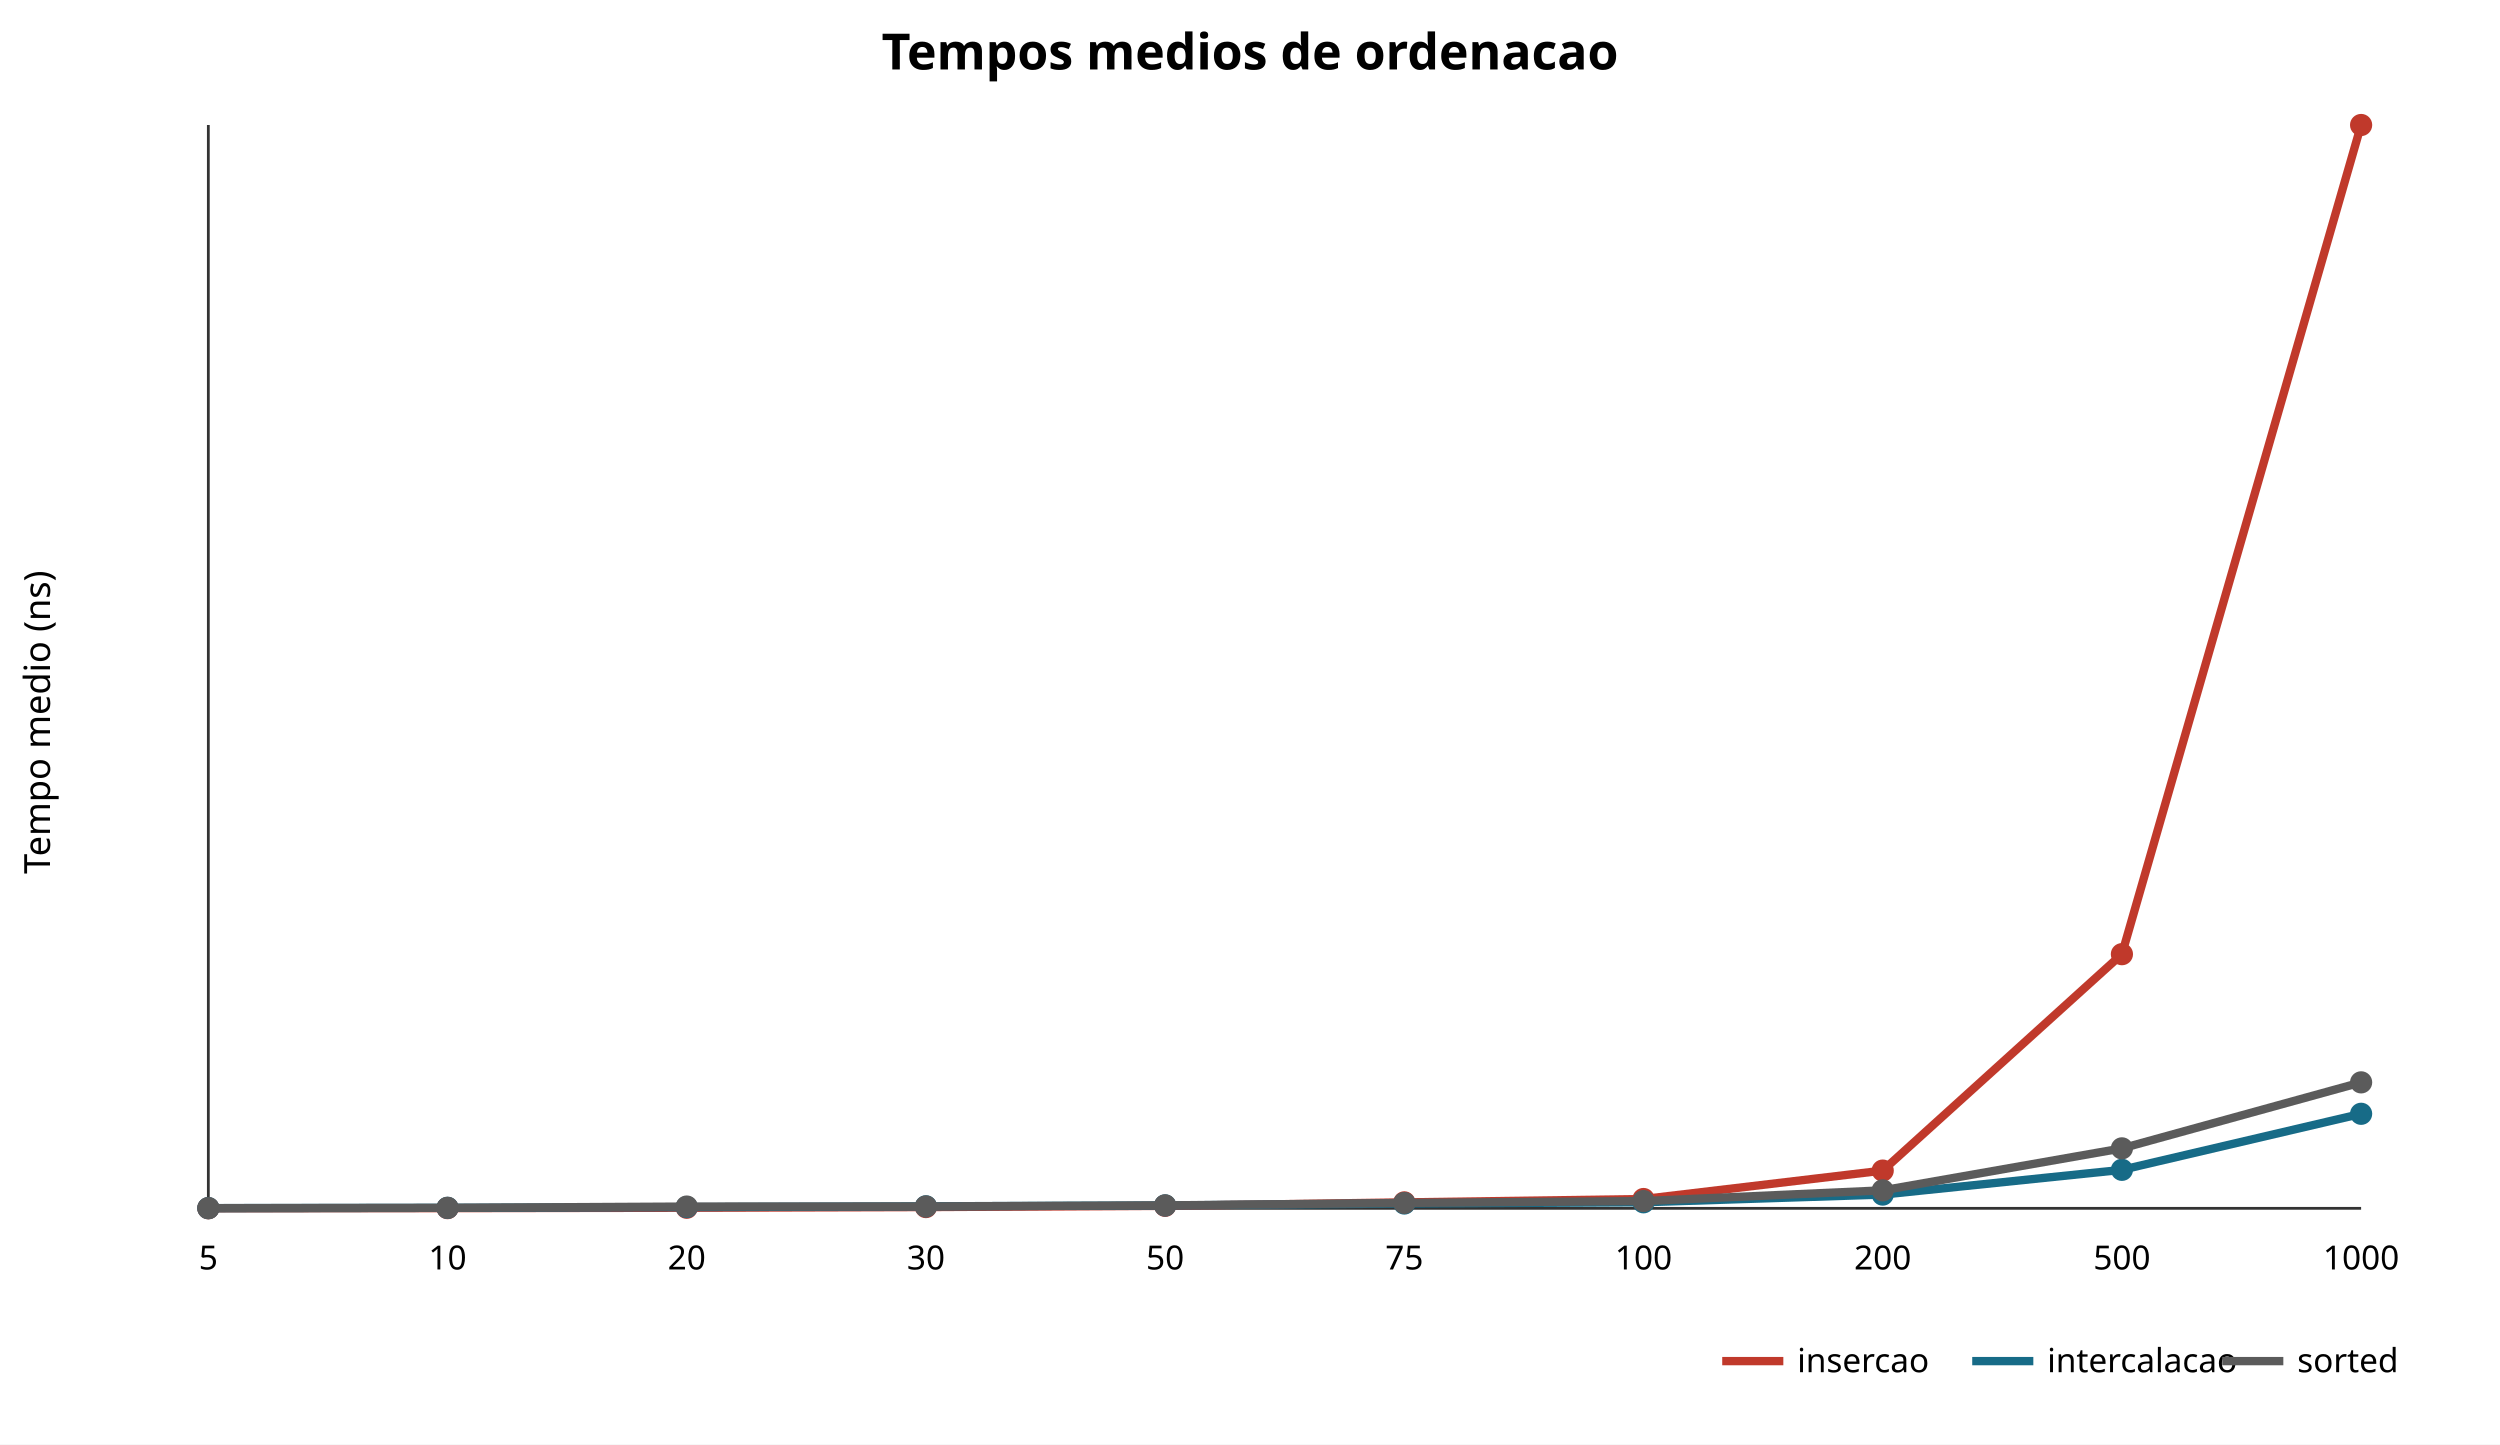
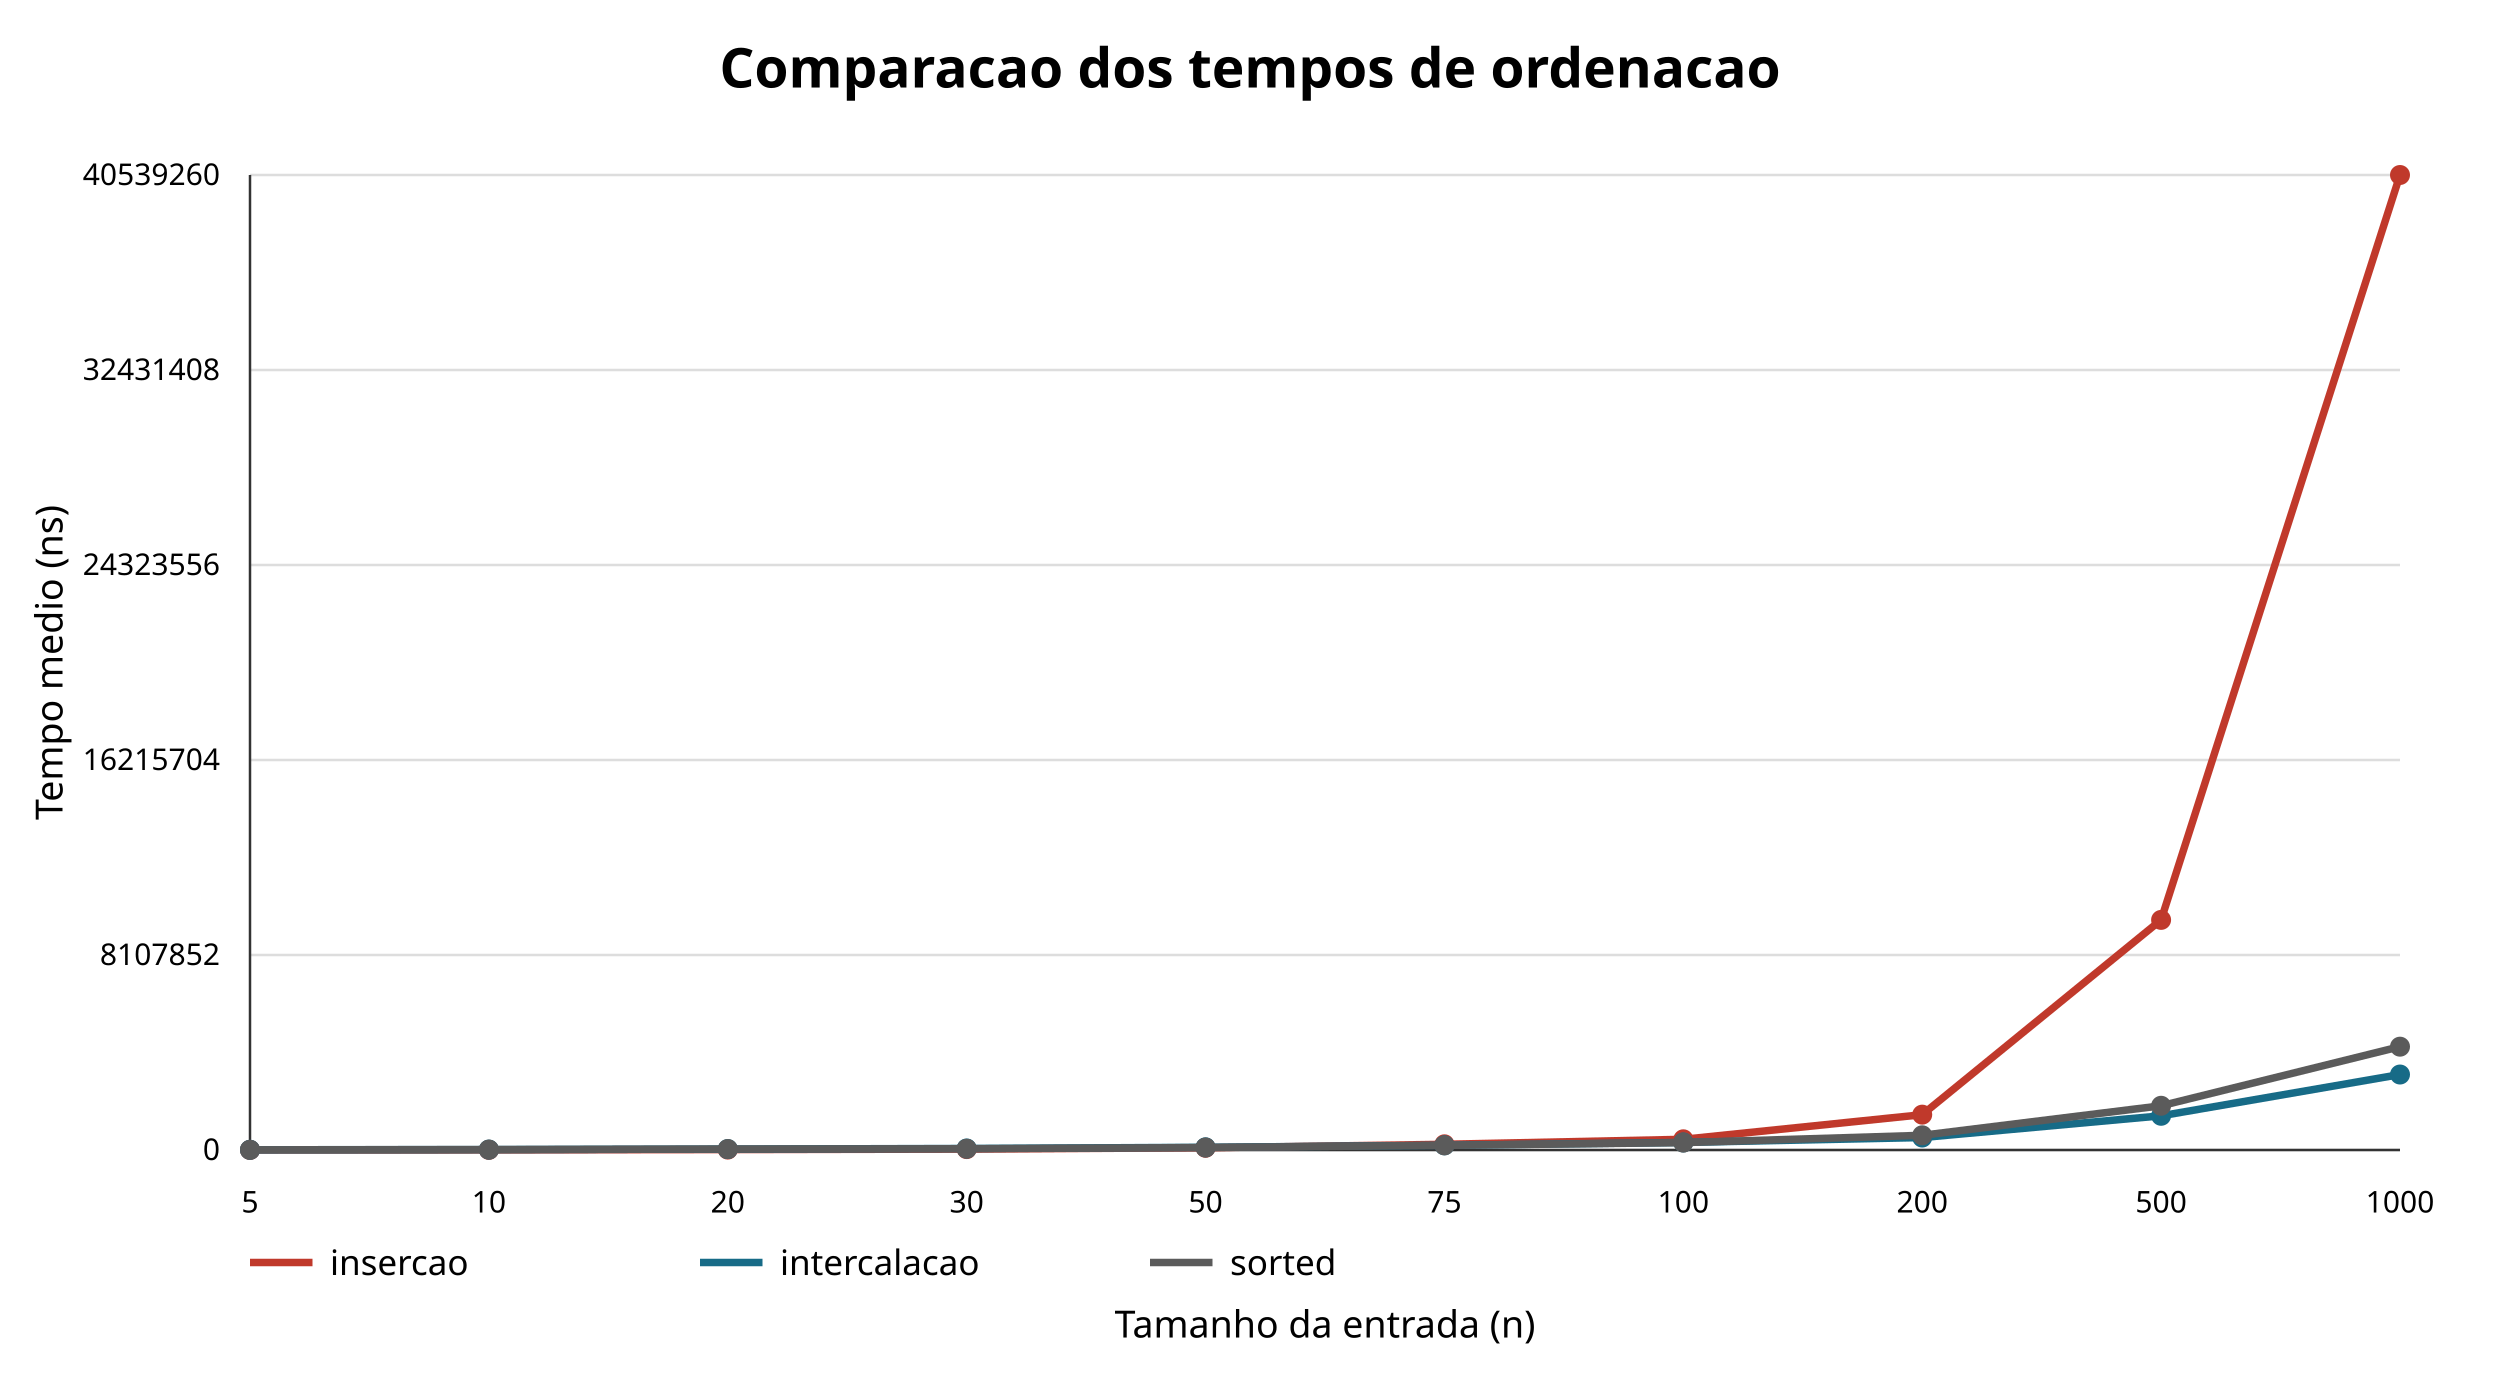
- <svg xmlns="http://www.w3.org/2000/svg" width="900" height="520" viewBox="0 0 900 520">
+ <svg xmlns="http://www.w3.org/2000/svg" width="1000" height="560" viewBox="0 0 1000 560">
  <rect width="100%" height="100%" fill="white" />
-   <text x="450.0" y="25" text-anchor="middle" font-family="sans-serif" font-size="18" font-weight="bold">Tempos medios de ordenacao</text>
-   <line x1="75" y1="45" x2="75" y2="435" stroke="#333" />
-   <line x1="75" y1="435" x2="850" y2="435" stroke="#333" />
-   <text x="75.0" y="457" text-anchor="middle" font-family="sans-serif" font-size="12">5</text>
-   <text x="161.111" y="457" text-anchor="middle" font-family="sans-serif" font-size="12">10</text>
-   <text x="247.222" y="457" text-anchor="middle" font-family="sans-serif" font-size="12">20</text>
-   <text x="333.333" y="457" text-anchor="middle" font-family="sans-serif" font-size="12">30</text>
-   <text x="419.444" y="457" text-anchor="middle" font-family="sans-serif" font-size="12">50</text>
-   <text x="505.556" y="457" text-anchor="middle" font-family="sans-serif" font-size="12">75</text>
-   <text x="591.667" y="457" text-anchor="middle" font-family="sans-serif" font-size="12">100</text>
-   <text x="677.778" y="457" text-anchor="middle" font-family="sans-serif" font-size="12">200</text>
-   <text x="763.889" y="457" text-anchor="middle" font-family="sans-serif" font-size="12">500</text>
-   <text x="850.0" y="457" text-anchor="middle" font-family="sans-serif" font-size="12">1000</text>
-   <text x="18" y="260" transform="rotate(-90 18 260)" text-anchor="middle" font-family="sans-serif" font-size="13">Tempo medio (ns)</text>
-   <polyline points="75.0,434.968 161.111,434.928 247.222,434.797 333.333,434.548 419.444,434.104 505.556,432.857 591.667,431.648 677.778,421.415 763.889,343.502 850.0,45" fill="none" stroke="#c0392b" stroke-width="3" />
-   <circle cx="75.0" cy="434.968" r="4" fill="#c0392b" />
-   <circle cx="161.111" cy="434.928" r="4" fill="#c0392b" />
-   <circle cx="247.222" cy="434.797" r="4" fill="#c0392b" />
-   <circle cx="333.333" cy="434.548" r="4" fill="#c0392b" />
-   <circle cx="419.444" cy="434.104" r="4" fill="#c0392b" />
-   <circle cx="505.556" cy="432.857" r="4" fill="#c0392b" />
-   <circle cx="591.667" cy="431.648" r="4" fill="#c0392b" />
-   <circle cx="677.778" cy="421.415" r="4" fill="#c0392b" />
-   <circle cx="763.889" cy="343.502" r="4" fill="#c0392b" />
-   <circle cx="850.0" cy="45" r="4" fill="#c0392b" />
-   <polyline points="75.0,434.919 161.111,434.82 247.222,434.556 333.333,434.275 419.444,433.949 505.556,433.262 591.667,432.825 677.778,430.05 763.889,421.137 850.0,400.965" fill="none" stroke="#176b87" stroke-width="3" />
-   <circle cx="75.0" cy="434.919" r="4" fill="#176b87" />
-   <circle cx="161.111" cy="434.82" r="4" fill="#176b87" />
-   <circle cx="247.222" cy="434.556" r="4" fill="#176b87" />
-   <circle cx="333.333" cy="434.275" r="4" fill="#176b87" />
-   <circle cx="419.444" cy="433.949" r="4" fill="#176b87" />
-   <circle cx="505.556" cy="433.262" r="4" fill="#176b87" />
-   <circle cx="591.667" cy="432.825" r="4" fill="#176b87" />
-   <circle cx="677.778" cy="430.05" r="4" fill="#176b87" />
-   <circle cx="763.889" cy="421.137" r="4" fill="#176b87" />
-   <circle cx="850.0" cy="400.965" r="4" fill="#176b87" />
-   <polyline points="75.0,434.936 161.111,434.816 247.222,434.36 333.333,434.315 419.444,433.931 505.556,433.061 591.667,432.38 677.778,428.523 763.889,413.411 850.0,389.649" fill="none" stroke="#5b5b5b" stroke-width="3" />
-   <circle cx="75.0" cy="434.936" r="4" fill="#5b5b5b" />
-   <circle cx="161.111" cy="434.816" r="4" fill="#5b5b5b" />
-   <circle cx="247.222" cy="434.36" r="4" fill="#5b5b5b" />
-   <circle cx="333.333" cy="434.315" r="4" fill="#5b5b5b" />
-   <circle cx="419.444" cy="433.931" r="4" fill="#5b5b5b" />
-   <circle cx="505.556" cy="433.061" r="4" fill="#5b5b5b" />
-   <circle cx="591.667" cy="432.38" r="4" fill="#5b5b5b" />
-   <circle cx="677.778" cy="428.523" r="4" fill="#5b5b5b" />
-   <circle cx="763.889" cy="413.411" r="4" fill="#5b5b5b" />
-   <circle cx="850.0" cy="389.649" r="4" fill="#5b5b5b" />
-   <line x1="620" y1="490" x2="642" y2="490" stroke="#c0392b" stroke-width="3" />
-   <text x="647" y="494" font-family="sans-serif" font-size="12">insercao</text>
-   <line x1="710" y1="490" x2="732" y2="490" stroke="#176b87" stroke-width="3" />
-   <text x="737" y="494" font-family="sans-serif" font-size="12">intercalacao</text>
-   <line x1="800" y1="490" x2="822" y2="490" stroke="#5b5b5b" stroke-width="3" />
-   <text x="827" y="494" font-family="sans-serif" font-size="12">sorted</text>
+   <text x="500.0" y="35" text-anchor="middle" font-family="sans-serif" font-size="22" font-weight="bold">Comparacao dos tempos de ordenacao</text>
+   <line x1="100" y1="70.00" x2="960" y2="70.00" stroke="#dddddd" stroke-width="1" />
+   <text x="88" y="74.00" text-anchor="end" font-family="sans-serif" font-size="12">40539260</text>
+   <line x1="100" y1="148.00" x2="960" y2="148.00" stroke="#dddddd" stroke-width="1" />
+   <text x="88" y="152.00" text-anchor="end" font-family="sans-serif" font-size="12">32431408</text>
+   <line x1="100" y1="226.00" x2="960" y2="226.00" stroke="#dddddd" stroke-width="1" />
+   <text x="88" y="230.00" text-anchor="end" font-family="sans-serif" font-size="12">24323556</text>
+   <line x1="100" y1="304.00" x2="960" y2="304.00" stroke="#dddddd" stroke-width="1" />
+   <text x="88" y="308.00" text-anchor="end" font-family="sans-serif" font-size="12">16215704</text>
+   <line x1="100" y1="382.00" x2="960" y2="382.00" stroke="#dddddd" stroke-width="1" />
+   <text x="88" y="386.00" text-anchor="end" font-family="sans-serif" font-size="12">8107852</text>
+   <line x1="100" y1="460.00" x2="960" y2="460.00" stroke="#dddddd" stroke-width="1" />
+   <text x="88" y="464.00" text-anchor="end" font-family="sans-serif" font-size="12">0</text>
+   <line x1="100" y1="70" x2="100" y2="460" stroke="#333333" />
+   <line x1="100" y1="460" x2="960" y2="460" stroke="#333333" />
+   <text x="100.00" y="485" text-anchor="middle" font-family="sans-serif" font-size="12">5</text>
+   <text x="195.56" y="485" text-anchor="middle" font-family="sans-serif" font-size="12">10</text>
+   <text x="291.11" y="485" text-anchor="middle" font-family="sans-serif" font-size="12">20</text>
+   <text x="386.67" y="485" text-anchor="middle" font-family="sans-serif" font-size="12">30</text>
+   <text x="482.22" y="485" text-anchor="middle" font-family="sans-serif" font-size="12">50</text>
+   <text x="577.78" y="485" text-anchor="middle" font-family="sans-serif" font-size="12">75</text>
+   <text x="673.33" y="485" text-anchor="middle" font-family="sans-serif" font-size="12">100</text>
+   <text x="768.89" y="485" text-anchor="middle" font-family="sans-serif" font-size="12">200</text>
+   <text x="864.44" y="485" text-anchor="middle" font-family="sans-serif" font-size="12">500</text>
+   <text x="960.00" y="485" text-anchor="middle" font-family="sans-serif" font-size="12">1000</text>
+   <text x="530.0" y="535" text-anchor="middle" font-family="sans-serif" font-size="15">Tamanho da entrada (n)</text>
+   <text x="25" y="265.0" transform="rotate(-90 25 265.0)" text-anchor="middle" font-family="sans-serif" font-size="15">Tempo medio (ns)</text>
+   <polyline points="100.00,459.97 195.56,459.95 291.11,459.83 386.67,459.64 482.22,459.11 577.78,457.72 673.33,455.72 768.89,445.86 864.44,367.96 960.00,70.00" fill="none" stroke="#c0392b" stroke-width="3" stroke-linejoin="round" stroke-linecap="round" />
+   <circle cx="100.00" cy="459.97" r="4" fill="#c0392b" />
+   <circle cx="195.56" cy="459.95" r="4" fill="#c0392b" />
+   <circle cx="291.11" cy="459.83" r="4" fill="#c0392b" />
+   <circle cx="386.67" cy="459.64" r="4" fill="#c0392b" />
+   <circle cx="482.22" cy="459.11" r="4" fill="#c0392b" />
+   <circle cx="577.78" cy="457.72" r="4" fill="#c0392b" />
+   <circle cx="673.33" cy="455.72" r="4" fill="#c0392b" />
+   <circle cx="768.89" cy="445.86" r="4" fill="#c0392b" />
+   <circle cx="864.44" cy="367.96" r="4" fill="#c0392b" />
+   <circle cx="960.00" cy="70.00" r="4" fill="#c0392b" />
+   <polyline points="100.00,459.91 195.56,459.83 291.11,459.63 386.67,459.39 482.22,458.92 577.78,458.13 673.33,456.98 768.89,455.02 864.44,446.32 960.00,429.81" fill="none" stroke="#176b87" stroke-width="3" stroke-linejoin="round" stroke-linecap="round" />
+   <circle cx="100.00" cy="459.91" r="4" fill="#176b87" />
+   <circle cx="195.56" cy="459.83" r="4" fill="#176b87" />
+   <circle cx="291.11" cy="459.63" r="4" fill="#176b87" />
+   <circle cx="386.67" cy="459.39" r="4" fill="#176b87" />
+   <circle cx="482.22" cy="458.92" r="4" fill="#176b87" />
+   <circle cx="577.78" cy="458.13" r="4" fill="#176b87" />
+   <circle cx="673.33" cy="456.98" r="4" fill="#176b87" />
+   <circle cx="768.89" cy="455.02" r="4" fill="#176b87" />
+   <circle cx="864.44" cy="446.32" r="4" fill="#176b87" />
+   <circle cx="960.00" cy="429.81" r="4" fill="#176b87" />
+   <polyline points="100.00,459.93 195.56,459.84 291.11,459.62 386.67,459.49 482.22,459.01 577.78,458.15 673.33,457.05 768.89,454.12 864.44,442.31 960.00,418.67" fill="none" stroke="#5b5b5b" stroke-width="3" stroke-linejoin="round" stroke-linecap="round" />
+   <circle cx="100.00" cy="459.93" r="4" fill="#5b5b5b" />
+   <circle cx="195.56" cy="459.84" r="4" fill="#5b5b5b" />
+   <circle cx="291.11" cy="459.62" r="4" fill="#5b5b5b" />
+   <circle cx="386.67" cy="459.49" r="4" fill="#5b5b5b" />
+   <circle cx="482.22" cy="459.01" r="4" fill="#5b5b5b" />
+   <circle cx="577.78" cy="458.15" r="4" fill="#5b5b5b" />
+   <circle cx="673.33" cy="457.05" r="4" fill="#5b5b5b" />
+   <circle cx="768.89" cy="454.12" r="4" fill="#5b5b5b" />
+   <circle cx="864.44" cy="442.31" r="4" fill="#5b5b5b" />
+   <circle cx="960.00" cy="418.67" r="4" fill="#5b5b5b" />
+   <line x1="100" y1="505" x2="125" y2="505" stroke="#c0392b" stroke-width="3" />
+   <text x="132" y="510" font-family="sans-serif" font-size="14">insercao</text>
+   <line x1="280" y1="505" x2="305" y2="505" stroke="#176b87" stroke-width="3" />
+   <text x="312" y="510" font-family="sans-serif" font-size="14">intercalacao</text>
+   <line x1="460" y1="505" x2="485" y2="505" stroke="#5b5b5b" stroke-width="3" />
+   <text x="492" y="510" font-family="sans-serif" font-size="14">sorted</text>
</svg>
